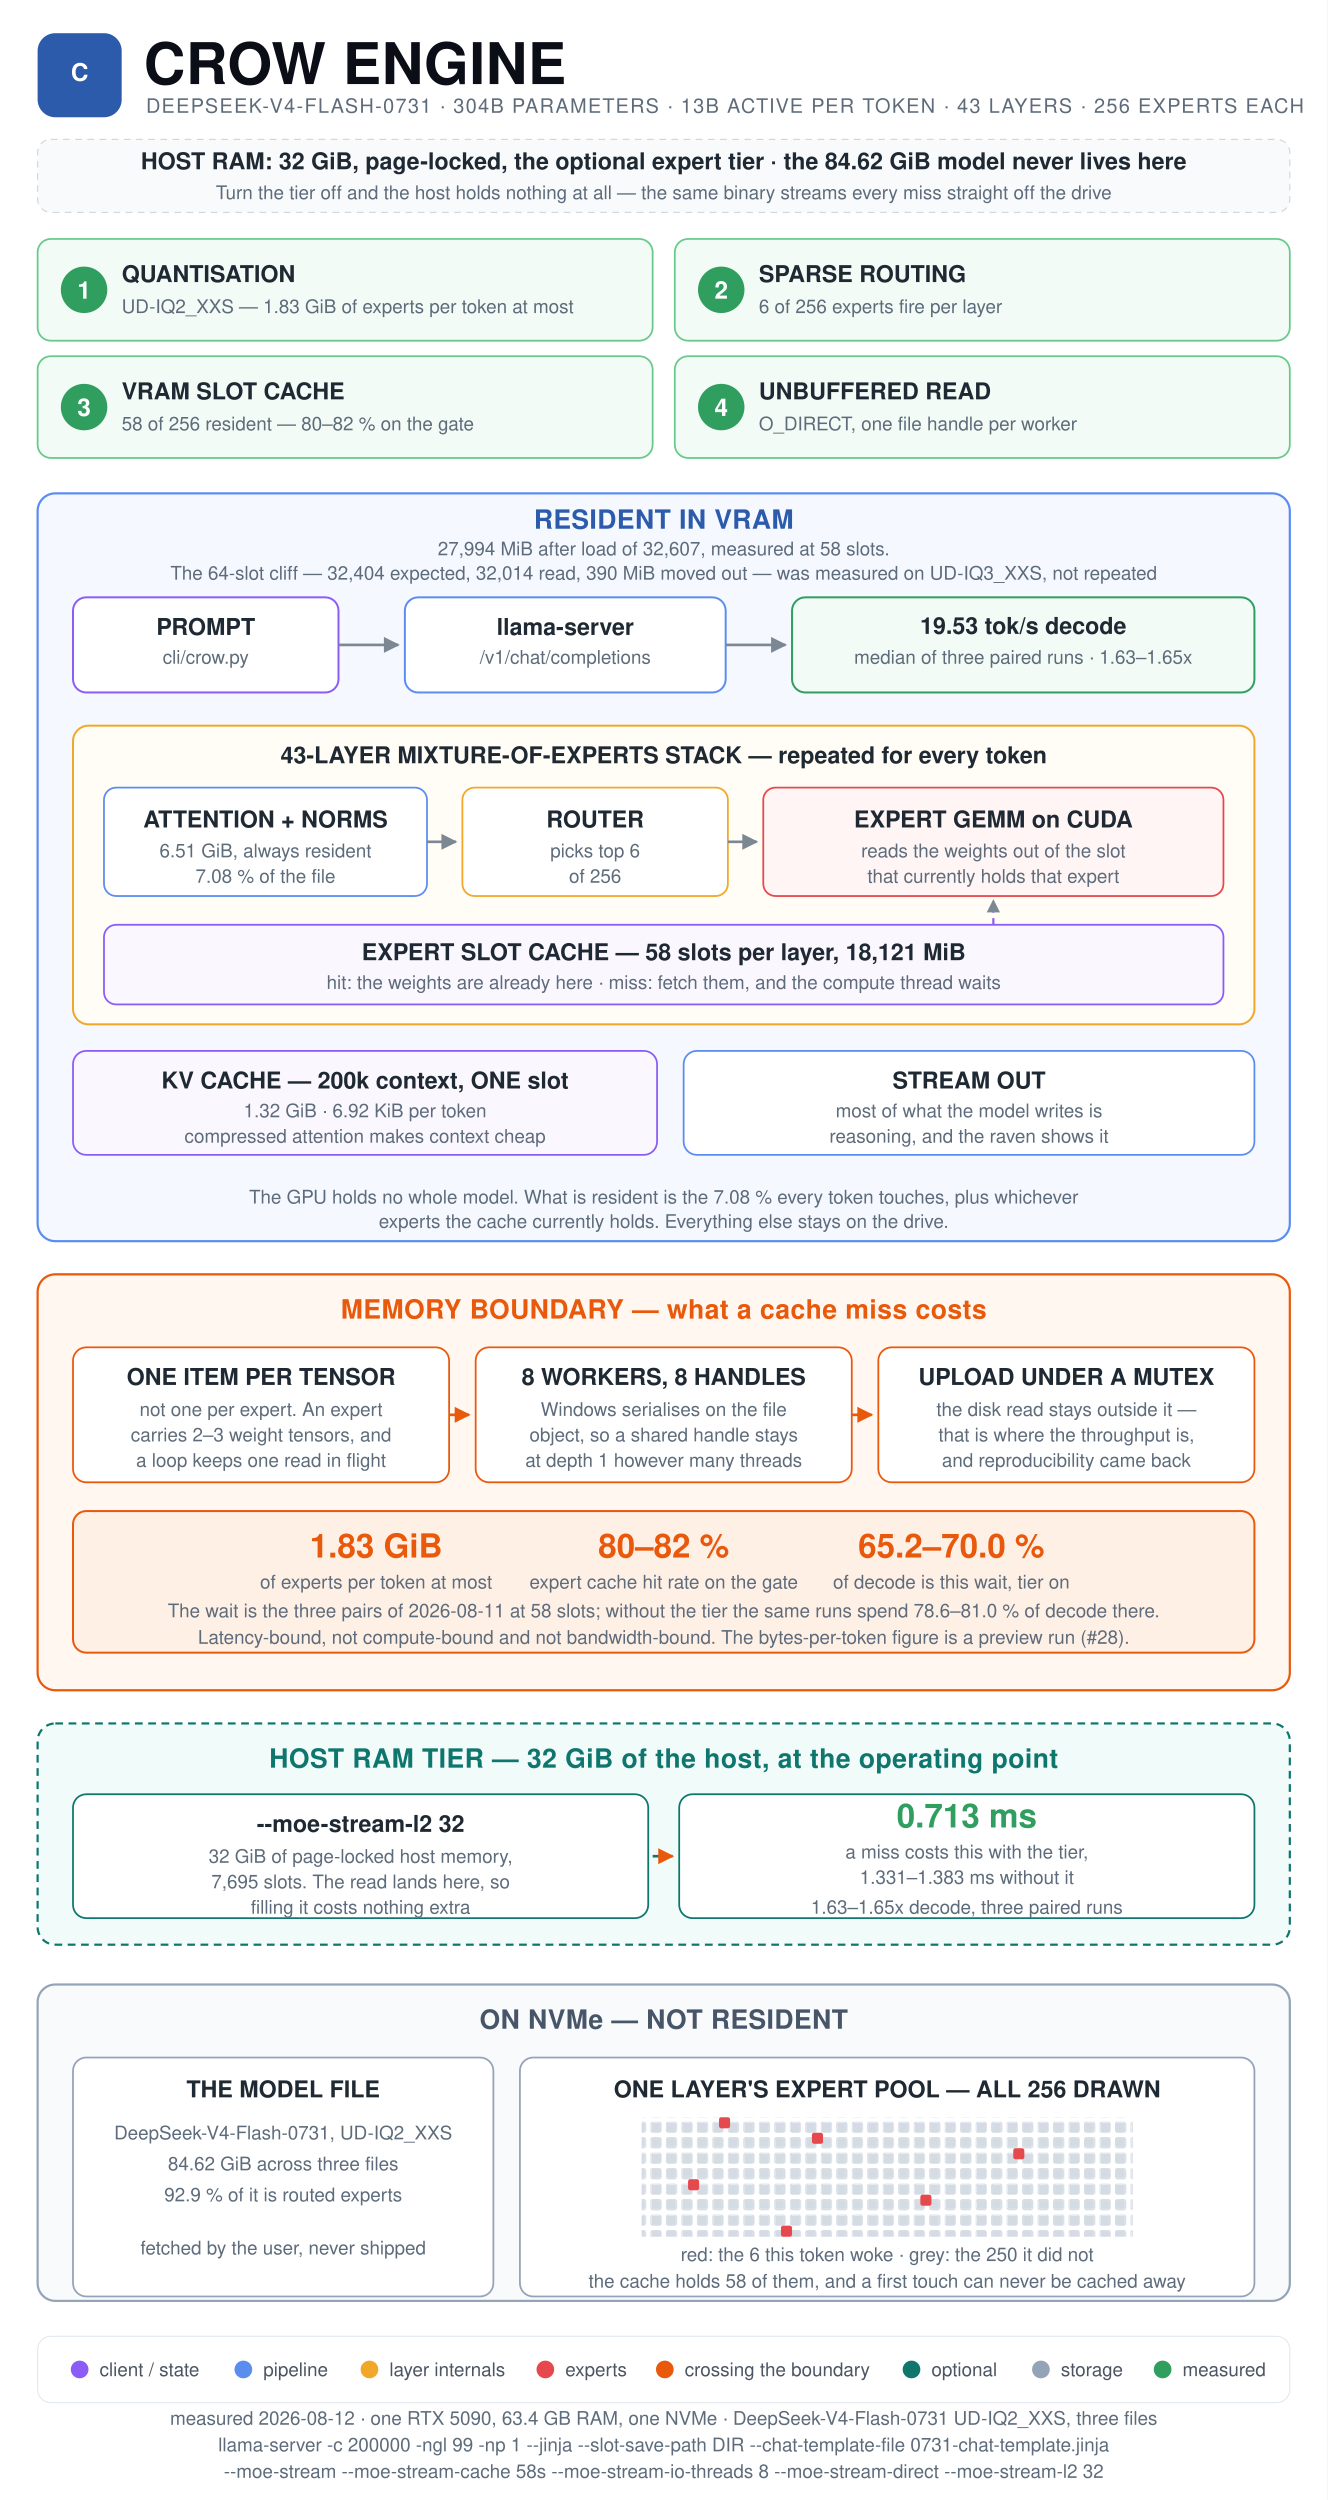
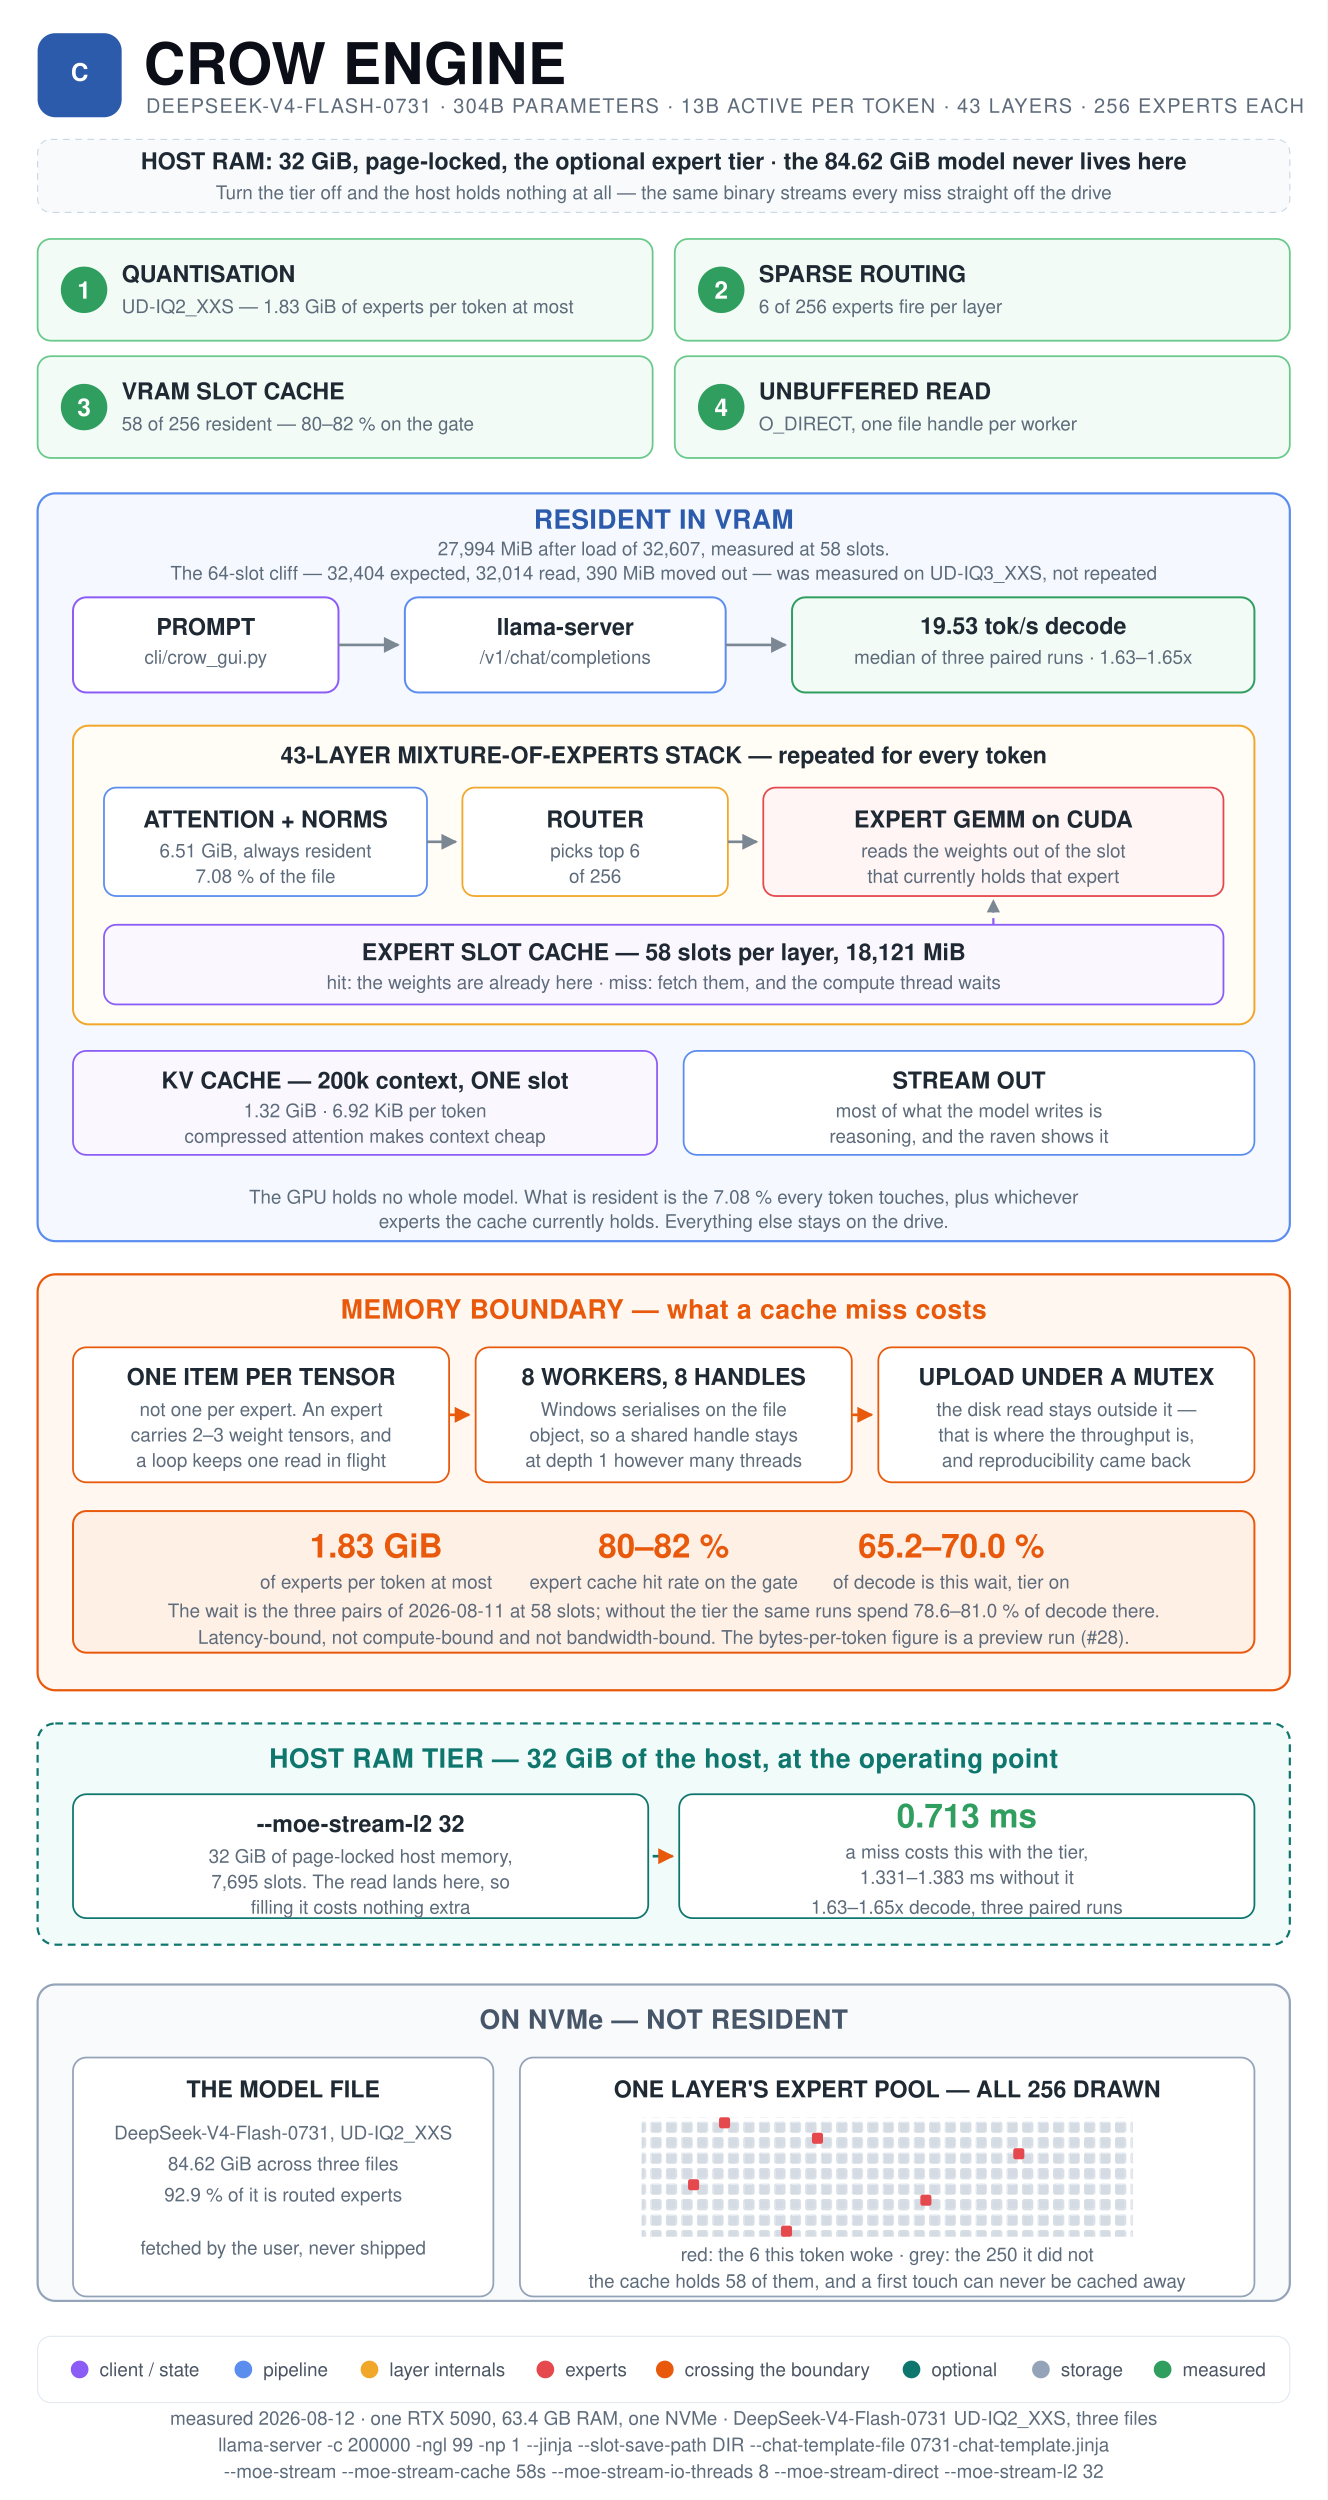
<svg xmlns="http://www.w3.org/2000/svg" viewBox="0 0 1200 2260" width="1200" height="2260" font-family="Segoe UI, Helvetica, Arial, sans-serif">
  <defs>
    <style>
      .t    { font-size:21px; fill:#1f2933; }
      .tb   { font-size:21px; fill:#1f2933; font-weight:600; }
      .sub  { font-size:17px; fill:#5d6b7a; }
      .zh   { font-size:24px; font-weight:700; letter-spacing:.4px; }
      .num  { font-size:22px; font-weight:700; fill:#ffffff; }
      .big  { font-size:52px; font-weight:800; fill:#0b0e17; letter-spacing:.5px; }
      .tag  { font-size:18px; fill:#5d6b7a; letter-spacing:1.2px; }
      .lg   { font-size:17px; fill:#4b5563; }
      .huge { font-size:30px; font-weight:800; }
    </style>
    <marker id="a" viewBox="0 0 10 10" refX="9" refY="5" markerWidth="6" markerHeight="6" orient="auto-start-reverse">
      <path d="M0,0 L10,5 L0,10 z" fill="#7c8794" />
    </marker>
    <marker id="ao" viewBox="0 0 10 10" refX="9" refY="5" markerWidth="6" markerHeight="6" orient="auto-start-reverse">
      <path d="M0,0 L10,5 L0,10 z" fill="#e8590c" />
    </marker>
    <pattern id="pool" x="0" y="0" width="14" height="14" patternUnits="userSpaceOnUse">
      <rect x="0" y="0" width="10" height="10" rx="2" fill="#d5dbe3" />
    </pattern>
  </defs>
  <rect width="1200" height="2260" fill="#ffffff" />
  <rect x="34" y="30" width="76" height="76" rx="16" fill="#2c5bac" />
  <text x="72" y="68" text-anchor="middle" dominant-baseline="central" class="num" font-size="42">C</text>
  <text x="130" y="76" class="big">CROW ENGINE</text>
  <text x="132" y="102" class="tag">DEEPSEEK-V4-FLASH-0731 · 304B PARAMETERS · 13B ACTIVE PER TOKEN · 43 LAYERS · 256 EXPERTS EACH</text>
  <rect x="34" y="126" width="1132" height="66" rx="12" fill="#f8fafc" stroke="#cbd5e1" stroke-dasharray="6 5" />
  <text x="600" y="153" text-anchor="middle" class="tb" fill="#475569">HOST RAM: 32 GiB, page-locked, the optional expert tier · the 84.62 GiB model never lives here</text>
  <text x="600" y="180" text-anchor="middle" class="sub">Turn the tier off and the host holds nothing at all — the same binary streams every miss straight off the drive</text>
  <g>
    <rect x="34" y="216" width="556" height="92" rx="12" fill="#f2fbf5" stroke="#69c98a" stroke-width="1.6" />
    <circle cx="76" cy="262" r="21" fill="#2f9e5e" />
    <text x="76" y="270" text-anchor="middle" class="num">1</text>
    <text x="110" y="255" class="tb">QUANTISATION</text>
    <text x="110" y="283" class="sub">UD-IQ2_XXS — 1.83 GiB of experts per token at most</text>
    <rect x="610" y="216" width="556" height="92" rx="12" fill="#f2fbf5" stroke="#69c98a" stroke-width="1.6" />
    <circle cx="652" cy="262" r="21" fill="#2f9e5e" />
    <text x="652" y="270" text-anchor="middle" class="num">2</text>
    <text x="686" y="255" class="tb">SPARSE ROUTING</text>
    <text x="686" y="283" class="sub">6 of 256 experts fire per layer</text>
    <rect x="34" y="322" width="556" height="92" rx="12" fill="#f2fbf5" stroke="#69c98a" stroke-width="1.6" />
    <circle cx="76" cy="368" r="21" fill="#2f9e5e" />
    <text x="76" y="376" text-anchor="middle" class="num">3</text>
    <text x="110" y="361" class="tb">VRAM SLOT CACHE</text>
    <text x="110" y="389" class="sub">58 of 256 resident — 80–82 % on the gate</text>
    <rect x="610" y="322" width="556" height="92" rx="12" fill="#f2fbf5" stroke="#69c98a" stroke-width="1.6" />
    <circle cx="652" cy="368" r="21" fill="#2f9e5e" />
    <text x="652" y="376" text-anchor="middle" class="num">4</text>
    <text x="686" y="361" class="tb">UNBUFFERED READ</text>
    <text x="686" y="389" class="sub">O_DIRECT, one file handle per worker</text>
  </g>
  <rect x="34" y="446" width="1132" height="676" rx="16" fill="#f5f9ff" stroke="#5b8def" stroke-width="2" />
  <text x="600" y="478" text-anchor="middle" class="zh" fill="#2c5bac">RESIDENT IN VRAM</text>
  <text x="600" y="502" text-anchor="middle" class="sub">27,994 MiB after load of 32,607, measured at 58 slots.</text>
  <text x="600" y="524" text-anchor="middle" class="sub">The 64-slot cliff — 32,404 expected, 32,014 read, 390 MiB moved out — was measured on UD-IQ3_XXS, not repeated</text>
  <rect x="66" y="540" width="240" height="86" rx="12" fill="#ffffff" stroke="#8b5cf6" stroke-width="1.8" />
  <text x="186" y="574" text-anchor="middle" class="tb">PROMPT</text>
-   <text x="186" y="600" text-anchor="middle" class="sub">cli/crow.py</text>
+   <text x="186" y="600" text-anchor="middle" class="sub">cli/crow_gui.py</text>
  <rect x="366" y="540" width="290" height="86" rx="12" fill="#ffffff" stroke="#5b8def" stroke-width="1.8" />
  <text x="511" y="574" text-anchor="middle" class="tb">llama-server</text>
  <text x="511" y="600" text-anchor="middle" class="sub">/v1/chat/completions</text>
  <rect x="716" y="540" width="418" height="86" rx="12" fill="#f2fbf5" stroke="#2f9e5e" stroke-width="1.8" />
  <text x="925" y="573" text-anchor="middle" class="tb" fill="#2f9e5e">19.53 tok/s decode</text>
  <text x="925" y="600" text-anchor="middle" class="sub">median of three paired runs · 1.63–1.65x</text>
  <g stroke="#7c8794" stroke-width="2.4" fill="none" marker-end="url(#a)">
    <path d="M306,583 L360,583" />
    <path d="M656,583 L710,583" />
  </g>
  <rect x="66" y="656" width="1068" height="270" rx="14" fill="#fffdf5" stroke="#f0a72a" stroke-width="1.8" />
  <text x="600" y="690" text-anchor="middle" class="tb" fill="#b8770a">43-LAYER MIXTURE-OF-EXPERTS STACK — repeated for every token</text>
  <rect x="94" y="712" width="292" height="98" rx="11" fill="#ffffff" stroke="#5b8def" stroke-width="1.6" />
  <text x="240" y="748" text-anchor="middle" class="tb">ATTENTION + NORMS</text>
  <text x="240" y="775" text-anchor="middle" class="sub">6.51 GiB, always resident</text>
  <text x="240" y="798" text-anchor="middle" class="sub">7.08 % of the file</text>
  <rect x="418" y="712" width="240" height="98" rx="11" fill="#ffffff" stroke="#f0a72a" stroke-width="1.6" />
  <text x="538" y="748" text-anchor="middle" class="tb">ROUTER</text>
  <text x="538" y="775" text-anchor="middle" class="sub">picks top 6</text>
  <text x="538" y="798" text-anchor="middle" class="sub">of 256</text>
  <rect x="690" y="712" width="416" height="98" rx="11" fill="#fff5f5" stroke="#e5484d" stroke-width="1.6" />
  <text x="898" y="748" text-anchor="middle" class="tb">EXPERT GEMM on CUDA</text>
  <text x="898" y="775" text-anchor="middle" class="sub">reads the weights out of the slot</text>
  <text x="898" y="798" text-anchor="middle" class="sub">that currently holds that expert</text>
  <rect x="94" y="836" width="1012" height="72" rx="11" fill="#faf7ff" stroke="#8b5cf6" stroke-width="1.6" />
  <text x="600" y="868" text-anchor="middle" class="tb">EXPERT SLOT CACHE — 58 slots per layer, 18,121 MiB</text>
  <text x="600" y="894" text-anchor="middle" class="sub">hit: the weights are already here · miss: fetch them, and the compute thread waits</text>
  <g stroke="#7c8794" stroke-width="2.4" fill="none" marker-end="url(#a)">
    <path d="M386,761 L412,761" />
    <path d="M658,761 L684,761" />
  </g>
  <g stroke="#8b5cf6" stroke-width="2" fill="none" stroke-dasharray="6 5" marker-end="url(#a)">
    <path d="M898,836 L898,814" />
  </g>
  <rect x="66" y="950" width="528" height="94" rx="12" fill="#faf7ff" stroke="#8b5cf6" stroke-width="1.6" />
  <text x="330" y="984" text-anchor="middle" class="tb">KV CACHE — 200k context, ONE slot</text>
  <text x="330" y="1010" text-anchor="middle" class="sub">1.32 GiB · 6.92 KiB per token</text>
  <text x="330" y="1033" text-anchor="middle" class="sub">compressed attention makes context cheap</text>
  <rect x="618" y="950" width="516" height="94" rx="12" fill="#ffffff" stroke="#5b8def" stroke-width="1.6" />
  <text x="876" y="984" text-anchor="middle" class="tb">STREAM OUT</text>
  <text x="876" y="1010" text-anchor="middle" class="sub">most of what the model writes is</text>
  <text x="876" y="1033" text-anchor="middle" class="sub">reasoning, and the raven shows it</text>
  <text x="600" y="1088" text-anchor="middle" class="sub">The GPU holds no whole model. What is resident is the 7.08 % every token touches, plus whichever</text>
  <text x="600" y="1110" text-anchor="middle" class="sub">experts the cache currently holds. Everything else stays on the drive.</text>
  <rect x="34" y="1152" width="1132" height="376" rx="16" fill="#fff7f0" stroke="#e8590c" stroke-width="2" />
  <text x="600" y="1192" text-anchor="middle" class="zh" fill="#e8590c">MEMORY BOUNDARY — what a cache miss costs</text>
  <rect x="66" y="1218" width="340" height="122" rx="12" fill="#ffffff" stroke="#e8590c" stroke-width="1.6" />
  <text x="236" y="1252" text-anchor="middle" class="tb">ONE ITEM PER TENSOR</text>
  <text x="236" y="1280" text-anchor="middle" class="sub">not one per expert. An expert</text>
  <text x="236" y="1303" text-anchor="middle" class="sub">carries 2–3 weight tensors, and</text>
  <text x="236" y="1326" text-anchor="middle" class="sub">a loop keeps one read in flight</text>
  <rect x="430" y="1218" width="340" height="122" rx="12" fill="#ffffff" stroke="#e8590c" stroke-width="1.6" />
  <text x="600" y="1252" text-anchor="middle" class="tb">8 WORKERS, 8 HANDLES</text>
  <text x="600" y="1280" text-anchor="middle" class="sub">Windows serialises on the file</text>
  <text x="600" y="1303" text-anchor="middle" class="sub">object, so a shared handle stays</text>
  <text x="600" y="1326" text-anchor="middle" class="sub">at depth 1 however many threads</text>
  <rect x="794" y="1218" width="340" height="122" rx="12" fill="#ffffff" stroke="#e8590c" stroke-width="1.6" />
  <text x="964" y="1252" text-anchor="middle" class="tb">UPLOAD UNDER A MUTEX</text>
  <text x="964" y="1280" text-anchor="middle" class="sub">the disk read stays outside it —</text>
  <text x="964" y="1303" text-anchor="middle" class="sub">that is where the throughput is,</text>
  <text x="964" y="1326" text-anchor="middle" class="sub">and reproducibility came back</text>
  <g stroke="#e8590c" stroke-width="2.4" fill="none" marker-end="url(#ao)">
    <path d="M406,1279 L424,1279" />
    <path d="M770,1279 L788,1279" />
  </g>
  <rect x="66" y="1366" width="1068" height="128" rx="12" fill="#fff0e6" stroke="#e8590c" stroke-width="1.8" />
  <text x="340" y="1408" text-anchor="middle" class="huge" fill="#e8590c">1.83 GiB</text>
  <text x="340" y="1436" text-anchor="middle" class="sub">of experts per token at most</text>
  <text x="600" y="1408" text-anchor="middle" class="huge" fill="#e8590c">80–82 %</text>
  <text x="600" y="1436" text-anchor="middle" class="sub">expert cache hit rate on the gate</text>
  <text x="860" y="1408" text-anchor="middle" class="huge" fill="#e8590c">65.2–70.0 %</text>
  <text x="860" y="1436" text-anchor="middle" class="sub">of decode is this wait, tier on</text>
  <text x="600" y="1462" text-anchor="middle" class="sub">The wait is the three pairs of 2026-08-11 at 58 slots; without the tier the same runs spend 78.6–81.0 % of decode there.</text>
  <text x="600" y="1486" text-anchor="middle" class="sub">Latency-bound, not compute-bound and not bandwidth-bound. The bytes-per-token figure is a preview run (#28).</text>
  <rect x="34" y="1558" width="1132" height="200" rx="16" fill="#f0fbfa" stroke="#0f766e" stroke-width="2" stroke-dasharray="7 5" />
  <text x="600" y="1598" text-anchor="middle" class="zh" fill="#0f766e">HOST RAM TIER — 32 GiB of the host, at the operating point</text>
  <rect x="66" y="1622" width="520" height="112" rx="12" fill="#ffffff" stroke="#0f766e" stroke-width="1.6" />
  <text x="326" y="1656" text-anchor="middle" class="tb">--moe-stream-l2 32</text>
  <text x="326" y="1684" text-anchor="middle" class="sub">32 GiB of page-locked host memory,</text>
  <text x="326" y="1707" text-anchor="middle" class="sub">7,695 slots. The read lands here, so</text>
  <text x="326" y="1730" text-anchor="middle" class="sub">filling it costs nothing extra</text>
  <rect x="614" y="1622" width="520" height="112" rx="12" fill="#ffffff" stroke="#0f766e" stroke-width="1.6" />
  <text x="874" y="1652" text-anchor="middle" class="huge" fill="#2f9e5e">0.713 ms</text>
  <text x="874" y="1680" text-anchor="middle" class="sub">a miss costs this with the tier,</text>
  <text x="874" y="1703" text-anchor="middle" class="sub">1.331–1.383 ms without it</text>
  <text x="874" y="1730" text-anchor="middle" class="sub" fill="#2f9e5e">1.63–1.65x decode, three paired runs</text>
  <g stroke="#0f766e" stroke-width="2.4" fill="none" marker-end="url(#ao)">
    <path d="M590,1678 L608,1678" />
  </g>
  <rect x="34" y="1794" width="1132" height="286" rx="16" fill="#f8fafc" stroke="#94a3b8" stroke-width="2" />
  <text x="600" y="1834" text-anchor="middle" class="zh" fill="#475569">ON NVMe — NOT RESIDENT</text>
  <rect x="66" y="1860" width="380" height="216" rx="12" fill="#ffffff" stroke="#94a3b8" stroke-width="1.6" />
  <text x="256" y="1896" text-anchor="middle" class="tb">THE MODEL FILE</text>
  <text x="256" y="1934" text-anchor="middle" class="sub">DeepSeek-V4-Flash-0731, UD-IQ2_XXS</text>
  <text x="256" y="1962" text-anchor="middle" class="sub">84.62 GiB across three files</text>
  <text x="256" y="1990" text-anchor="middle" class="sub">92.9 % of it is routed experts</text>
  <text x="256" y="2038" text-anchor="middle" class="sub" fill="#94a3b8">fetched by the user, never shipped</text>
  <rect x="470" y="1860" width="664" height="216" rx="12" fill="#ffffff" stroke="#94a3b8" stroke-width="1.6" />
  <text x="802" y="1896" text-anchor="middle" class="tb">ONE LAYER'S EXPERT POOL — ALL 256 DRAWN</text>
  <rect x="580" y="1914" width="444" height="108" fill="url(#pool)" />
  <g fill="#e5484d">
    <rect x="650" y="1914" width="10" height="10" rx="2" />
    <rect x="734" y="1928" width="10" height="10" rx="2" />
    <rect x="916" y="1942" width="10" height="10" rx="2" />
    <rect x="622" y="1970" width="10" height="10" rx="2" />
    <rect x="832" y="1984" width="10" height="10" rx="2" />
    <rect x="706" y="2012" width="10" height="10" rx="2" />
  </g>
  <text x="802" y="2044" text-anchor="middle" class="sub">red: the 6 this token woke · grey: the 250 it did not</text>
  <text x="802" y="2068" text-anchor="middle" class="sub">the cache holds 58 of them, and a first touch can never be cached away</text>
  <rect x="34" y="2112" width="1132" height="60" rx="12" fill="#ffffff" stroke="#e2e8f0" />
  <g class="lg">
    <circle cx="72" cy="2142" r="8" fill="#8b5cf6" />
    <text x="90" y="2148">client / state</text>
    <circle cx="220" cy="2142" r="8" fill="#5b8def" />
    <text x="238" y="2148">pipeline</text>
    <circle cx="334" cy="2142" r="8" fill="#f0a72a" />
    <text x="352" y="2148">layer internals</text>
    <circle cx="493" cy="2142" r="8" fill="#e5484d" />
    <text x="511" y="2148">experts</text>
    <circle cx="601" cy="2142" r="8" fill="#e8590c" />
    <text x="619" y="2148">crossing the boundary</text>
    <circle cx="824" cy="2142" r="8" fill="#0f766e" />
    <text x="842" y="2148">optional</text>
    <circle cx="941" cy="2142" r="8" fill="#94a3b8" />
    <text x="959" y="2148">storage</text>
    <circle cx="1051" cy="2142" r="8" fill="#2f9e5e" />
    <text x="1069" y="2148">measured</text>
  </g>
  <text x="600" y="2192" text-anchor="middle" class="sub" fill="#94a3b8">measured 2026-08-12 · one RTX 5090, 63.4 GB RAM, one NVMe · DeepSeek-V4-Flash-0731 UD-IQ2_XXS, three files</text>
  <text x="600" y="2216" text-anchor="middle" class="sub" fill="#94a3b8">llama-server -c 200000 -ngl 99 -np 1 --jinja --slot-save-path DIR --chat-template-file 0731-chat-template.jinja</text>
  <text x="600" y="2240" text-anchor="middle" class="sub" fill="#94a3b8">--moe-stream --moe-stream-cache 58s --moe-stream-io-threads 8 --moe-stream-direct --moe-stream-l2 32</text>
</svg>
